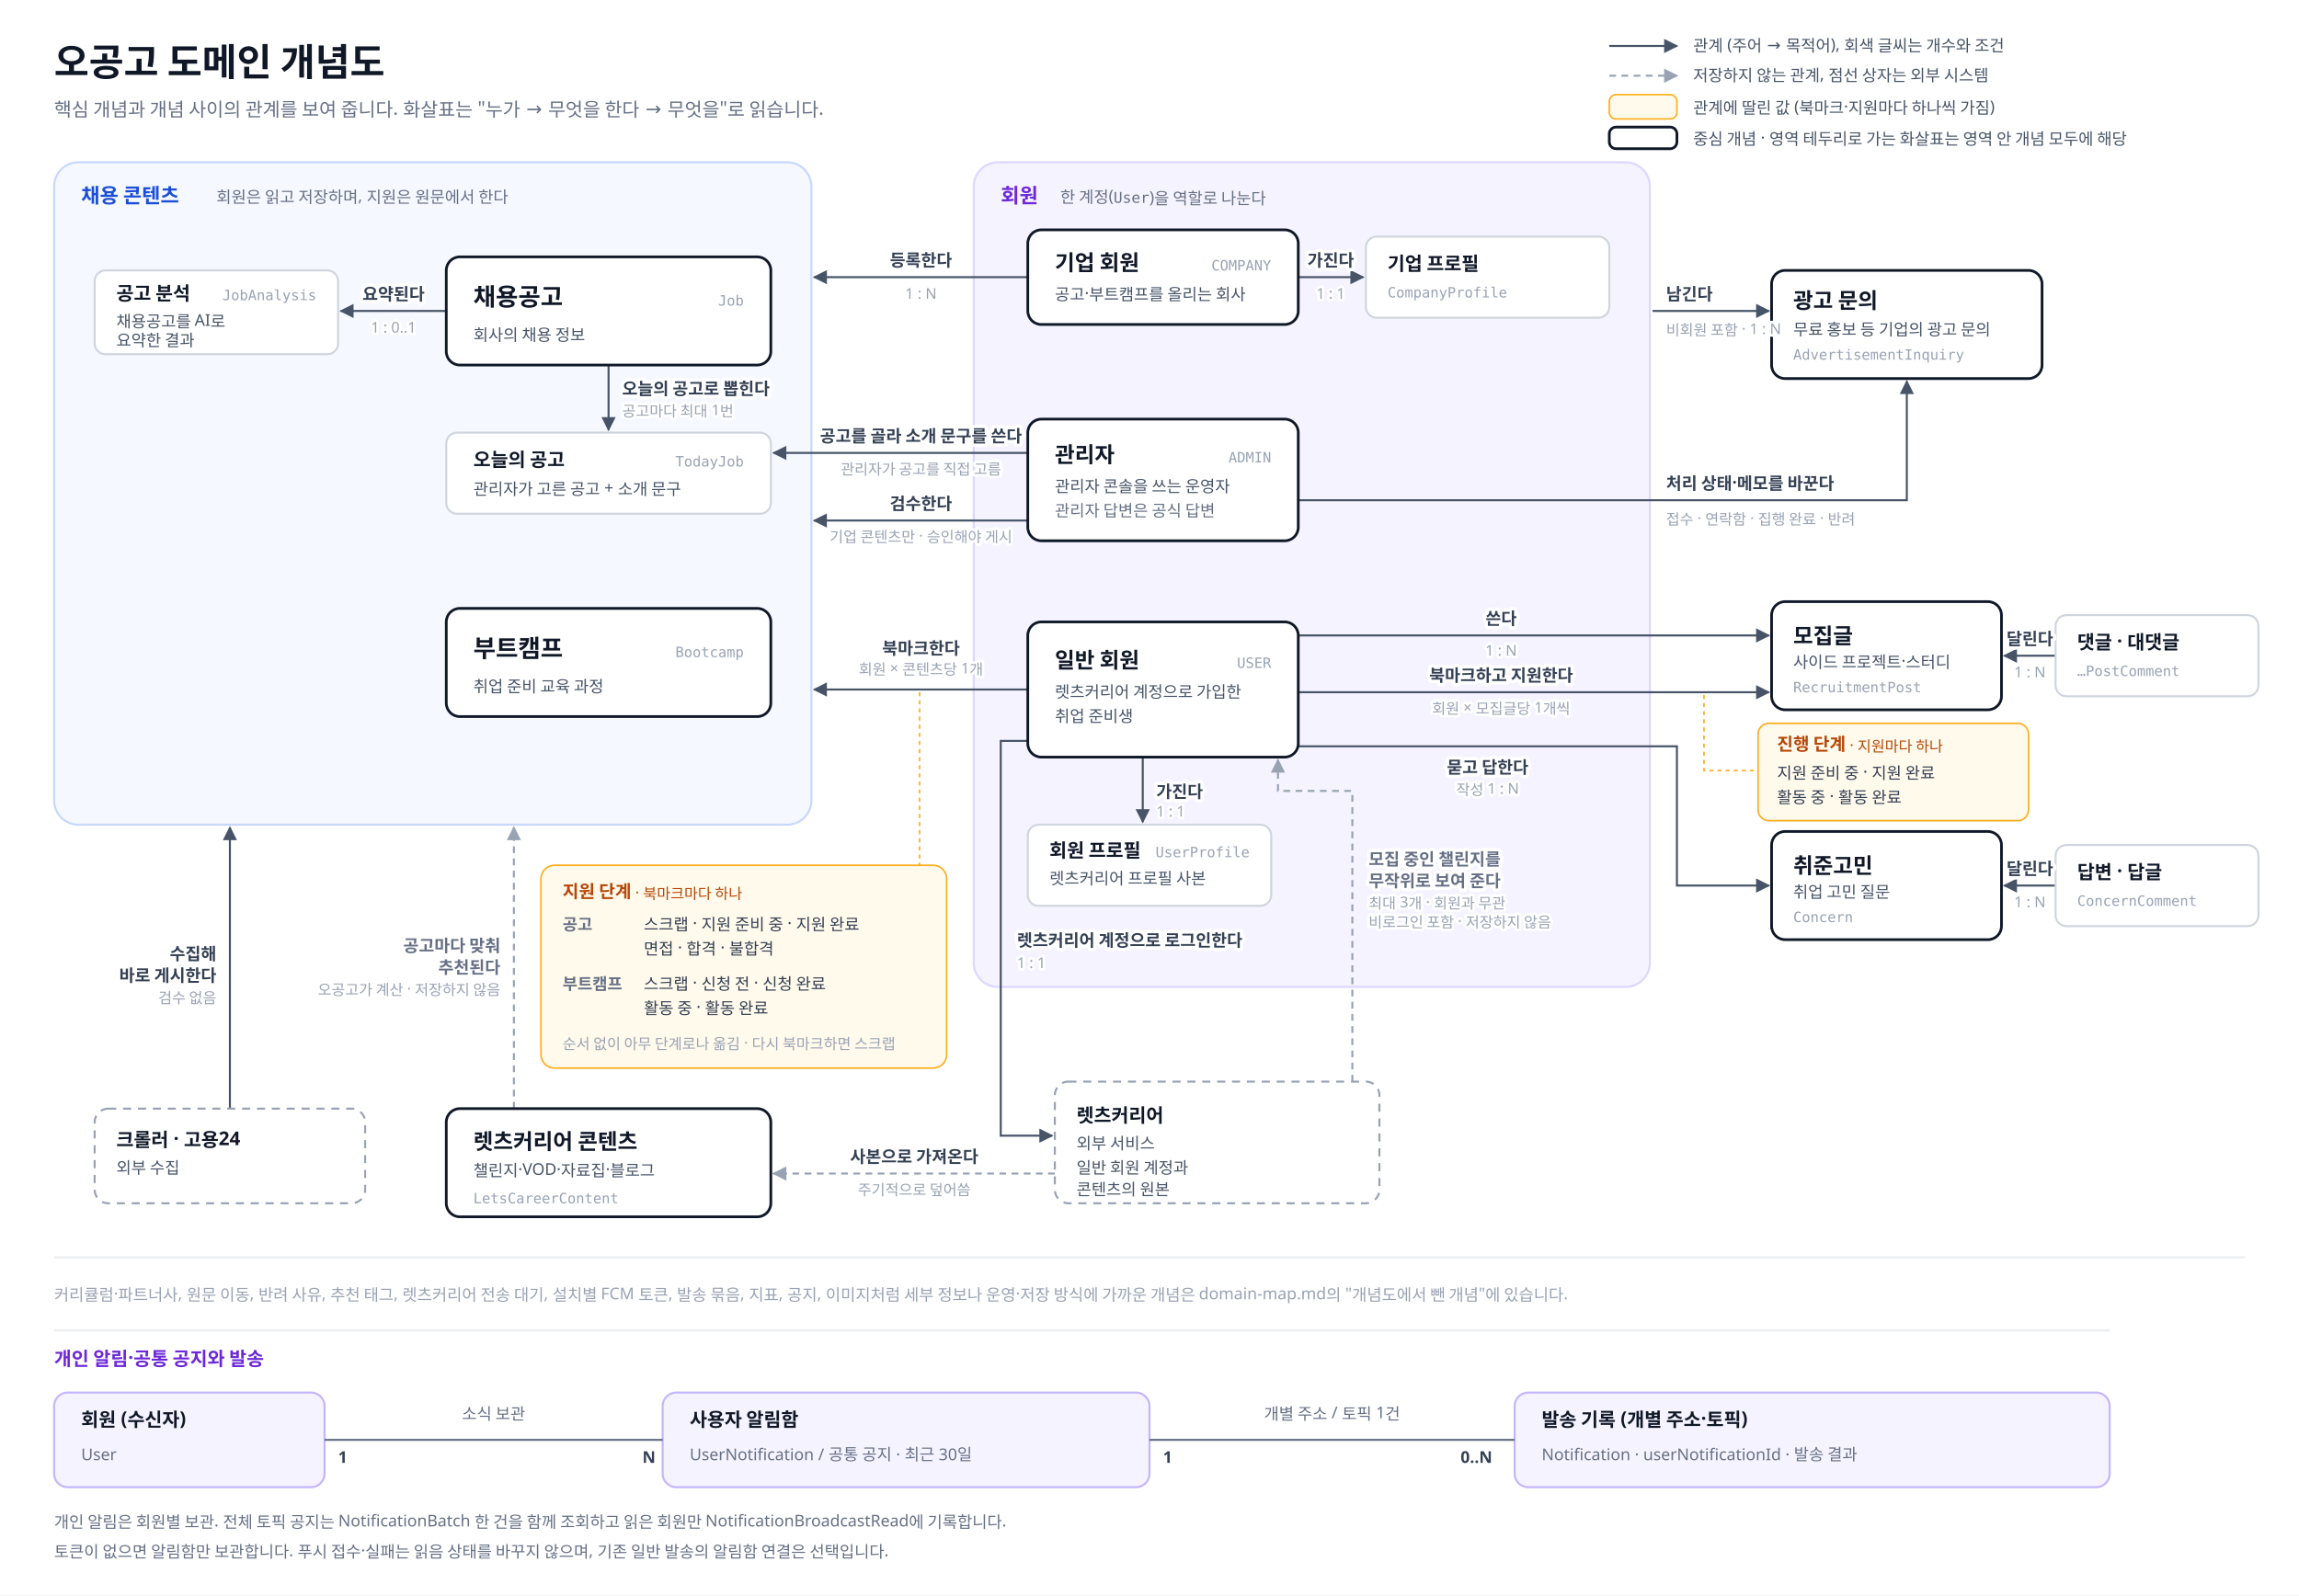
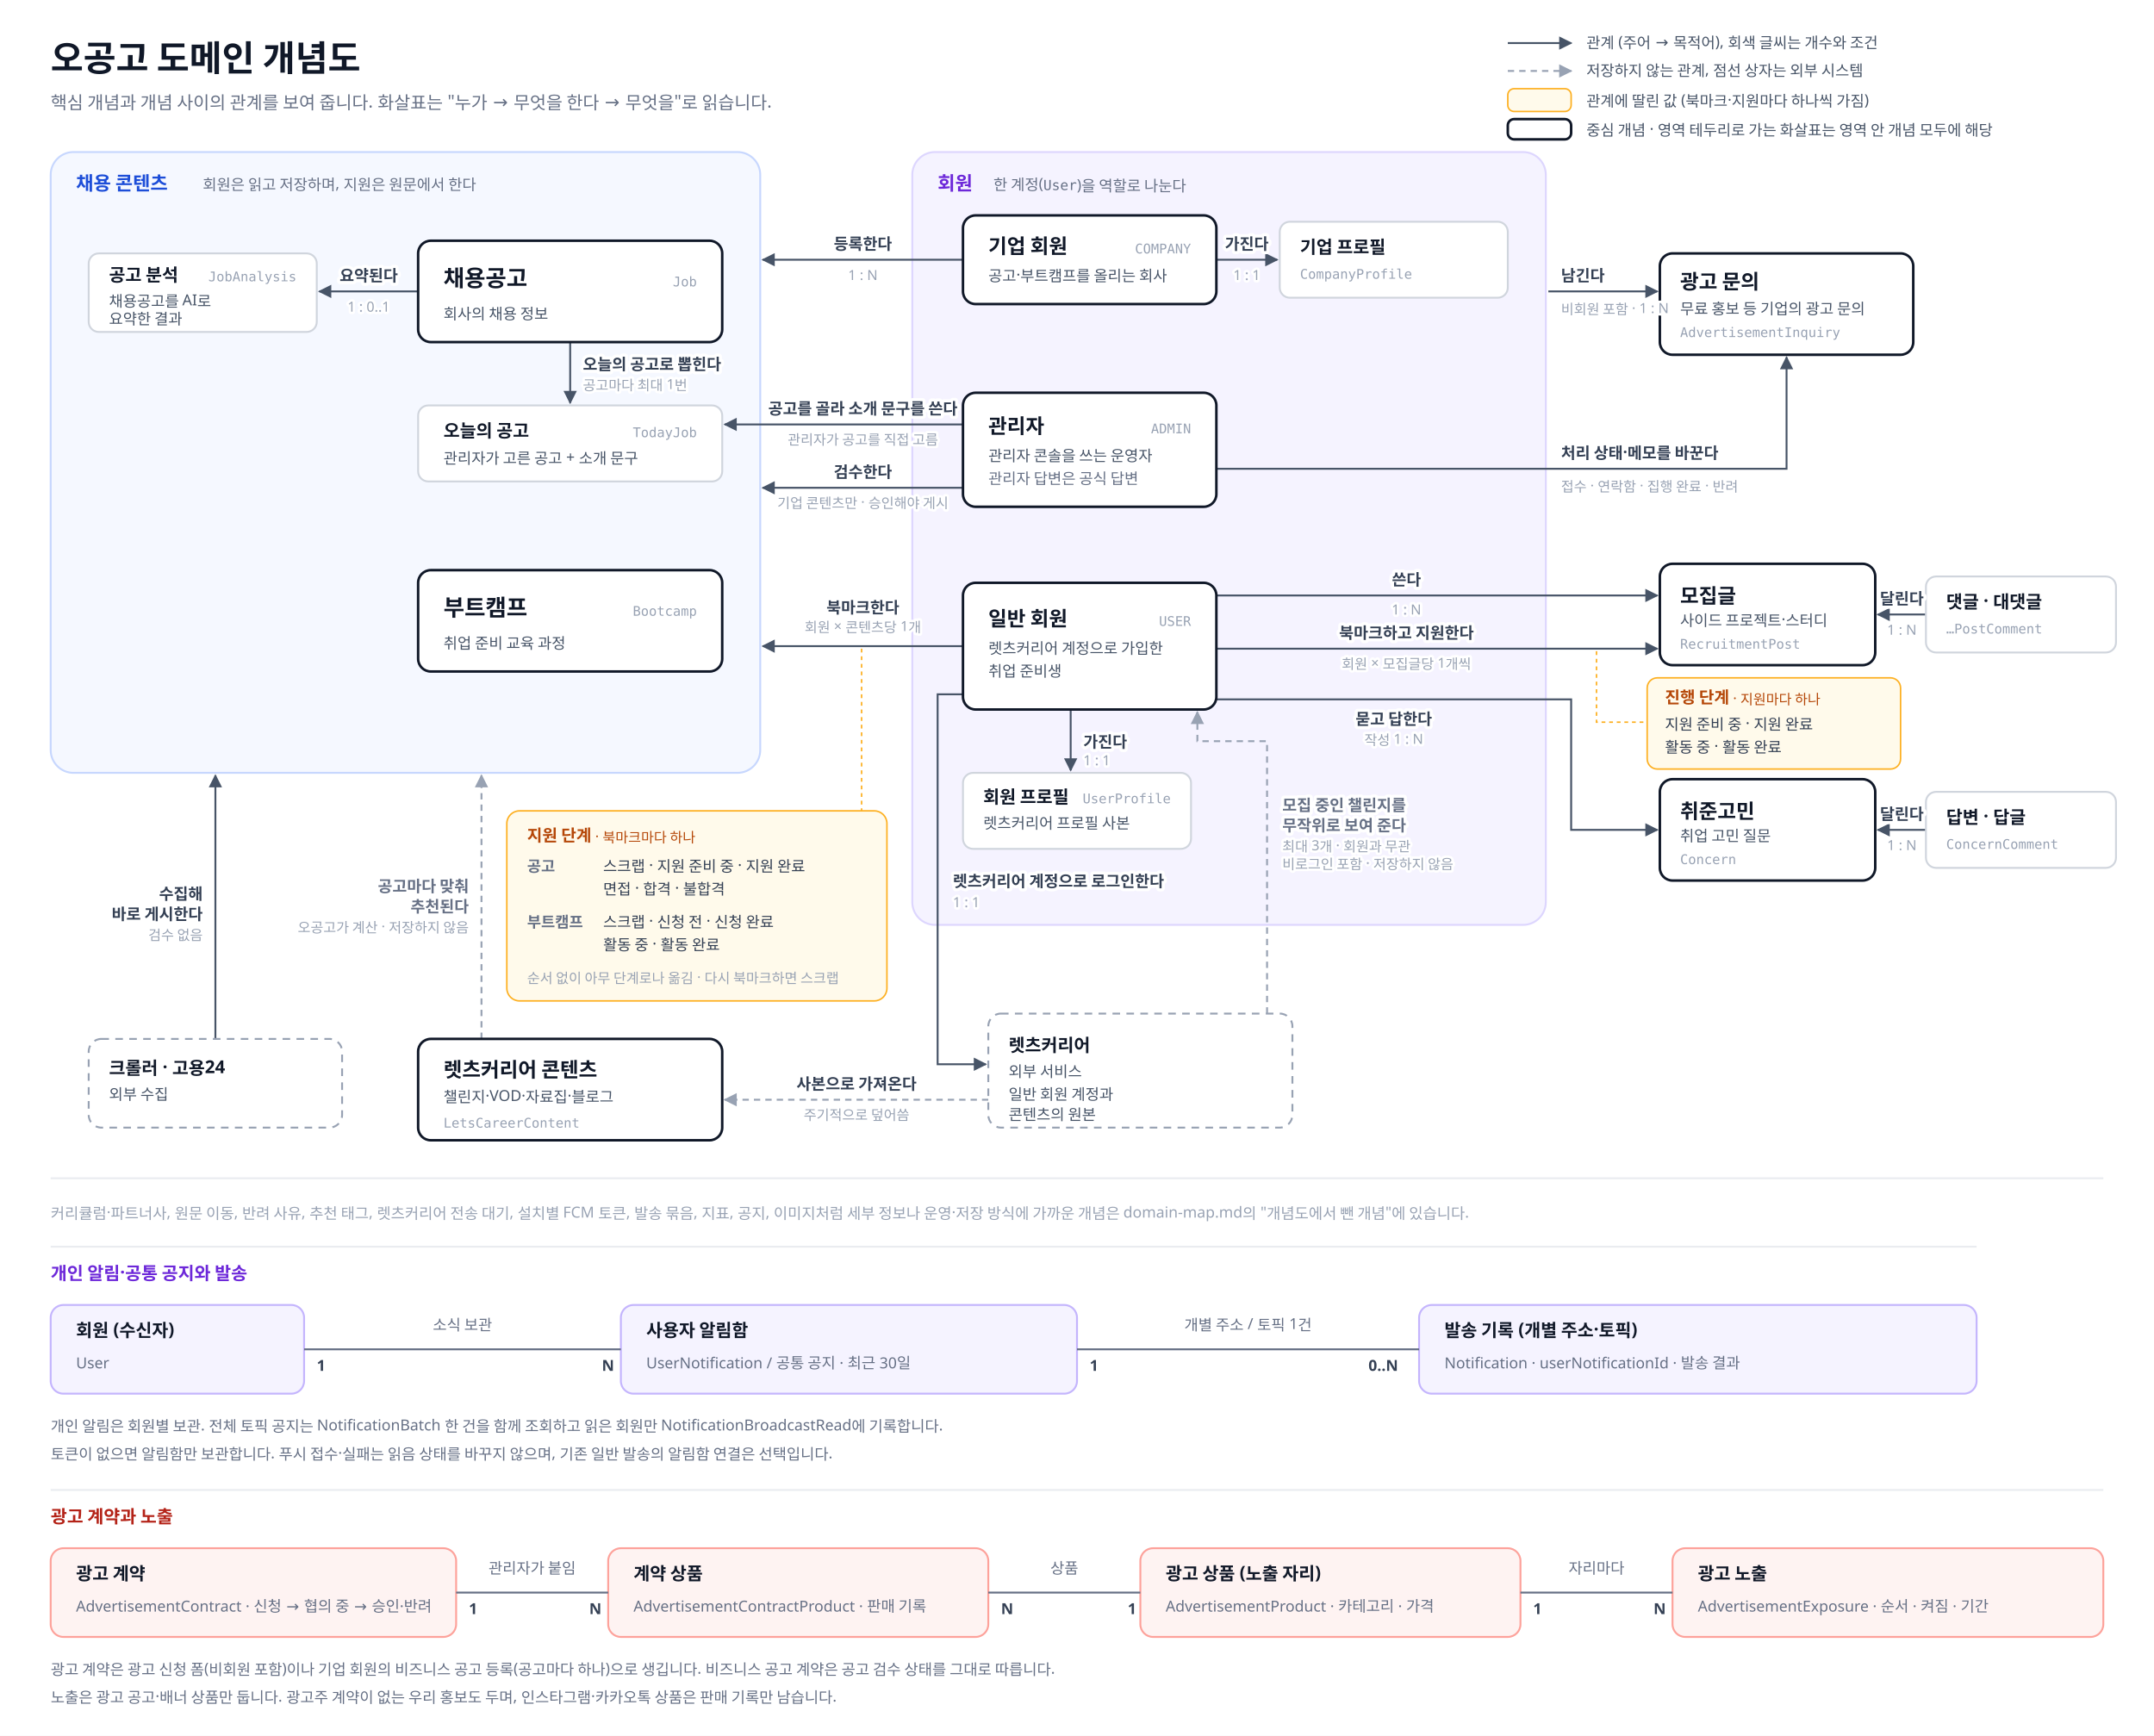
- <svg xmlns="http://www.w3.org/2000/svg" viewBox="0 0 1700 1180" width="1700" height="1180" role="img" aria-label="오공고 도메인 개념도: 기업 회원은 채용공고·부트캠프를 등록하고, 관리자는 기업 콘텐츠를 검수하고 오늘의 공고를 고르며, 일반 회원은 콘텐츠를 북마크하고 지원 단계를 관리하고 모집글·취준고민을 쓴다. 렛츠커리어 콘텐츠는 공고마다 맞춰 추천된다. 기업 담당자는 회원이 아니어도 광고 문의를 남기고, 관리자가 처리 상태와 메모를 바꾼다." font-family="Pretendard, 'Apple SD Gothic Neo', 'Noto Sans KR', 'Malgun Gothic', sans-serif">
+ <svg xmlns="http://www.w3.org/2000/svg" viewBox="0 0 1700 1370" width="1700" height="1370" role="img" aria-label="오공고 도메인 개념도: 기업 회원은 채용공고·부트캠프를 등록하고, 관리자는 기업 콘텐츠를 검수하고 오늘의 공고를 고르며, 일반 회원은 콘텐츠를 북마크하고 지원 단계를 관리하고 모집글·취준고민을 쓴다. 렛츠커리어 콘텐츠는 공고마다 맞춰 추천된다. 기업 담당자는 회원이 아니어도 광고 문의를 남기고, 관리자가 처리 상태와 메모를 바꾼다. 광고 계약은 신청 폼이나 비즈니스 공고 등록으로 생기고, 관리자가 계약에 광고 상품을 붙이며, 광고 상품 자리마다 노출 설정을 둔다." font-family="Pretendard, 'Apple SD Gothic Neo', 'Noto Sans KR', 'Malgun Gothic', sans-serif">
  <defs>
    <marker id="arrow" viewBox="0 0 10 10" refX="9" refY="5" markerWidth="7" markerHeight="7" orient="auto-start-reverse">
      <path d="M0,0 L10,5 L0,10 z" fill="#475467" />
    </marker>
    <marker id="arrow-muted" viewBox="0 0 10 10" refX="9" refY="5" markerWidth="7" markerHeight="7" orient="auto-start-reverse">
      <path d="M0,0 L10,5 L0,10 z" fill="#98a2b3" />
    </marker>
  </defs>
-   <rect width="1700" height="1180" fill="#ffffff" />
+   <rect width="1700" height="1370" fill="#ffffff" />
  <text x="40" y="56" font-size="28" font-weight="800" fill="#101828">오공고 도메인 개념도</text>
  <text x="40" y="86" font-size="14" fill="#667085">핵심 개념과 개념 사이의 관계를 보여 줍니다. 화살표는 "누가 → 무엇을 한다 → 무엇을"로 읽습니다.</text>
  <g font-size="12" fill="#475467">
    <line x1="1190" y1="34" x2="1240" y2="34" stroke="#475467" stroke-width="1.5" marker-end="url(#arrow)" />
    <text x="1252" y="38">관계 (주어 → 목적어), 회색 글씨는 개수와 조건</text>
    <line x1="1190" y1="56" x2="1240" y2="56" stroke="#98a2b3" stroke-width="1.5" stroke-dasharray="5 4" marker-end="url(#arrow-muted)" />
    <text x="1252" y="60">저장하지 않는 관계, 점선 상자는 외부 시스템</text>
    <rect x="1190" y="70" width="50" height="18" rx="5" fill="#fffaeb" stroke="#fdb022" stroke-width="1.2" />
    <text x="1252" y="84">관계에 딸린 값 (북마크·지원마다 하나씩 가짐)</text>
    <rect x="1190" y="94" width="50" height="16" rx="5" fill="#ffffff" stroke="#101828" stroke-width="2" />
    <text x="1252" y="107">중심 개념 · 영역 테두리로 가는 화살표는 영역 안 개념 모두에 해당</text>
  </g>
  <rect x="40" y="120" width="560" height="490" rx="18" fill="#f5f8ff" stroke="#c7d7fe" stroke-width="1.5" />
  <text x="60" y="150" font-size="15" font-weight="800" fill="#1d4ed8">채용 콘텐츠</text>
  <text x="160" y="150" font-size="12" fill="#667085">회원은 읽고 저장하며, 지원은 원문에서 한다</text>
  <rect x="720" y="120" width="500" height="610" rx="18" fill="#f5f3ff" stroke="#ddd6fe" stroke-width="1.5" />
  <text x="740" y="150" font-size="15" font-weight="800" fill="#6d28d9">회원</text>
  <text x="784" y="150" font-size="12" fill="#667085">한 계정(<tspan font-family="'SF Mono', Menlo, Consolas, monospace" font-size="11">User</tspan>)을 역할로 나눈다</text>
  <g fill="none" stroke="#475467" stroke-width="1.5">
    <line x1="330" y1="230" x2="252" y2="230" marker-end="url(#arrow)" />
    <line x1="450" y1="270" x2="450" y2="318" marker-end="url(#arrow)" />
    <line x1="760" y1="205" x2="602" y2="205" marker-end="url(#arrow)" />
    <line x1="760" y1="335" x2="572" y2="335" marker-end="url(#arrow)" />
    <line x1="760" y1="385" x2="602" y2="385" marker-end="url(#arrow)" />
    <line x1="760" y1="510" x2="602" y2="510" marker-end="url(#arrow)" />
    <line x1="960" y1="205" x2="1008" y2="205" marker-end="url(#arrow)" />
    <line x1="845" y1="560" x2="845" y2="608" marker-end="url(#arrow)" />
    <line x1="960" y1="470" x2="1308" y2="470" marker-end="url(#arrow)" />
    <line x1="960" y1="512" x2="1308" y2="512" marker-end="url(#arrow)" />
    <path d="M960,552 H1240 V655 H1308" marker-end="url(#arrow)" />
    <line x1="1520" y1="485" x2="1482" y2="485" marker-end="url(#arrow)" />
    <line x1="1520" y1="655" x2="1482" y2="655" marker-end="url(#arrow)" />
    <line x1="170" y1="820" x2="170" y2="612" marker-end="url(#arrow)" />
    <path d="M760,548 H740 V840 H778" marker-end="url(#arrow)" />
    <line x1="1222" y1="230" x2="1308" y2="230" marker-end="url(#arrow)" />
    <path d="M960,370 H1410 V282" marker-end="url(#arrow)" />
  </g>
  <g fill="none" stroke="#98a2b3" stroke-width="1.5" stroke-dasharray="5 4">
    <line x1="380" y1="820" x2="380" y2="612" marker-end="url(#arrow-muted)" />
    <path d="M1000,800 V585 H945 V562" marker-end="url(#arrow-muted)" />
    <line x1="780" y1="868" x2="572" y2="868" marker-end="url(#arrow-muted)" />
  </g>
  <g fill="none" stroke="#fdb022" stroke-width="1.2" stroke-dasharray="3 3">
    <line x1="680" y1="512" x2="680" y2="640" />
    <path d="M1260,514 V570 H1300" />
  </g>
  <g fill="#ffffff" stroke="#d0d5dd" stroke-width="1.5">
    <rect x="70" y="200" width="180" height="62" rx="8" />
    <rect x="330" y="320" width="240" height="60" rx="8" />
    <rect x="1010" y="175" width="180" height="60" rx="8" />
    <rect x="760" y="610" width="180" height="60" rx="8" />
    <rect x="1520" y="455" width="150" height="60" rx="8" />
    <rect x="1520" y="625" width="150" height="60" rx="8" />
  </g>
  <g fill="#ffffff" stroke="#101828" stroke-width="2">
    <rect x="330" y="190" width="240" height="80" rx="10" />
    <rect x="330" y="450" width="240" height="80" rx="10" />
    <rect x="760" y="170" width="200" height="70" rx="10" />
    <rect x="760" y="310" width="200" height="90" rx="10" />
    <rect x="760" y="460" width="200" height="100" rx="10" />
    <rect x="1310" y="445" width="170" height="80" rx="10" />
    <rect x="1310" y="615" width="170" height="80" rx="10" />
    <rect x="330" y="820" width="240" height="80" rx="10" />
    <rect x="1310" y="200" width="200" height="80" rx="10" />
  </g>
  <g fill="#ffffff" stroke="#98a2b3" stroke-width="1.5" stroke-dasharray="6 5">
    <rect x="70" y="820" width="200" height="70" rx="10" />
    <rect x="780" y="800" width="240" height="90" rx="10" />
  </g>
  <g fill="#fffaeb" stroke="#fdb022" stroke-width="1.2">
    <rect x="400" y="640" width="300" height="150" rx="10" />
    <rect x="1300" y="535" width="200" height="72" rx="8" />
  </g>
  <g font-weight="700" fill="#101828">
    <text x="350" y="226" font-size="18">채용공고</text>
    <text x="350" y="486" font-size="18">부트캠프</text>
    <text x="780" y="200" font-size="16">기업 회원</text>
    <text x="780" y="342" font-size="16">관리자</text>
    <text x="780" y="494" font-size="16">일반 회원</text>
    <text x="1326" y="476" font-size="16">모집글</text>
    <text x="1326" y="646" font-size="16">취준고민</text>
    <text x="350" y="850" font-size="16">렛츠커리어 콘텐츠</text>
    <text x="1326" y="228" font-size="16">광고 문의</text>
    <g font-size="14">
      <text x="86" y="222">공고 분석</text>
      <text x="350" y="345">오늘의 공고</text>
      <text x="1026" y="200">기업 프로필</text>
      <text x="776" y="634">회원 프로필</text>
      <text x="1536" y="480">댓글 · 대댓글</text>
      <text x="1536" y="650">답변 · 답글</text>
      <text x="86" y="848">크롤러 · 고용24</text>
      <text x="796" y="830">렛츠커리어</text>
    </g>
  </g>
  <g font-family="'SF Mono', Menlo, Consolas, monospace" font-size="10.5" fill="#98a2b3">
    <text x="550" y="226" text-anchor="end">Job</text>
    <text x="550" y="486" text-anchor="end">Bootcamp</text>
    <text x="234" y="222" text-anchor="end">JobAnalysis</text>
    <text x="550" y="345" text-anchor="end">TodayJob</text>
    <text x="940" y="200" text-anchor="end">COMPANY</text>
    <text x="940" y="342" text-anchor="end">ADMIN</text>
    <text x="940" y="494" text-anchor="end">USER</text>
    <text x="1026" y="220">CompanyProfile</text>
    <text x="924" y="634" text-anchor="end">UserProfile</text>
    <text x="1326" y="512">RecruitmentPost</text>
    <text x="1326" y="682">Concern</text>
    <text x="1536" y="500">…PostComment</text>
    <text x="1536" y="670">ConcernComment</text>
    <text x="350" y="890">LetsCareerContent</text>
    <text x="1326" y="266">AdvertisementInquiry</text>
  </g>
  <g font-size="12" fill="#475467">
    <text x="86" y="242">채용공고를 AI로</text>
    <text x="86" y="256">요약한 결과</text>
    <text x="350" y="252">회사의 채용 정보</text>
    <text x="350" y="512">취업 준비 교육 과정</text>
    <text x="350" y="366">관리자가 고른 공고 + 소개 문구</text>
    <text x="780" y="222">공고·부트캠프를 올리는 회사</text>
    <text x="780" y="364">관리자 콘솔을 쓰는 운영자</text>
    <text x="780" y="382" fill="#667085">관리자 답변은 공식 답변</text>
    <text x="780" y="516">렛츠커리어 계정으로 가입한</text>
    <text x="780" y="534">취업 준비생</text>
    <text x="776" y="654">렛츠커리어 프로필 사본</text>
    <text x="1326" y="494">사이드 프로젝트·스터디</text>
    <text x="1326" y="664">취업 고민 질문</text>
    <text x="350" y="870">챌린지·VOD·자료집·블로그</text>
    <text x="1326" y="248">무료 홍보 등 기업의 광고 문의</text>
    <text x="86" y="868">외부 수집</text>
    <text x="796" y="850">외부 서비스</text>
    <text x="796" y="868">일반 회원 계정과</text>
    <text x="796" y="884">콘텐츠의 원본</text>
  </g>
  <g font-size="12" fill="#344054">
    <text x="416" y="664" font-size="13" font-weight="800" fill="#b54708">지원 단계 <tspan font-size="11" font-weight="400" fill="#b54708">· 북마크마다 하나</tspan>
    </text>
    <text x="416" y="688" font-weight="700" fill="#667085">공고</text>
    <text x="476" y="688">스크랩 · 지원 준비 중 · 지원 완료</text>
    <text x="476" y="706">면접 · 합격 · 불합격</text>
    <text x="416" y="732" font-weight="700" fill="#667085">부트캠프</text>
    <text x="476" y="732">스크랩 · 신청 전 · 신청 완료</text>
    <text x="476" y="750">활동 중 · 활동 완료</text>
    <text x="416" y="776" font-size="11" fill="#98a2b3">순서 없이 아무 단계로나 옮김 · 다시 북마크하면 스크랩</text>
    <text x="1314" y="555" font-size="13" font-weight="800" fill="#b54708">진행 단계 <tspan font-size="11" font-weight="400" fill="#b54708">· 지원마다 하나</tspan>
    </text>
    <text x="1314" y="576">지원 준비 중 · 지원 완료</text>
    <text x="1314" y="594">활동 중 · 활동 완료</text>
  </g>
  <g font-size="12.5" font-weight="700" fill="#344054" text-anchor="middle" paint-order="stroke" stroke="#ffffff" stroke-width="5" stroke-linejoin="round">
    <text x="291" y="222">요약된다</text>
    <text x="681" y="197">등록한다</text>
    <text x="681" y="327">공고를 골라 소개 문구를 쓴다</text>
    <text x="681" y="377">검수한다</text>
    <text x="681" y="484">북마크한다</text>
    <text x="984" y="197">가진다</text>
    <text x="1110" y="462">쓴다</text>
    <text x="1110" y="504">북마크하고 지원한다</text>
    <text x="1100" y="572">묻고 답한다</text>
    <text x="1501" y="477">달린다</text>
    <text x="1501" y="647">달린다</text>
  </g>
  <g font-size="12.5" font-weight="700" fill="#344054" paint-order="stroke" stroke="#ffffff" stroke-width="5" stroke-linejoin="round">
    <text x="460" y="292">오늘의 공고로 뽑힌다</text>
    <text x="855" y="590">가진다</text>
    <text x="160" y="710" text-anchor="end">수집해</text>
    <text x="160" y="726" text-anchor="end">바로 게시한다</text>
    <text x="752" y="700">렛츠커리어 계정으로 로그인한다</text>
    <text x="1232" y="222">남긴다</text>
    <text x="1232" y="362">처리 상태·메모를 바꾼다</text>
    <text x="676" y="860" text-anchor="middle">사본으로 가져온다</text>
  </g>
  <g font-size="12.5" font-weight="700" fill="#667085" paint-order="stroke" stroke="#ffffff" stroke-width="5" stroke-linejoin="round">
    <text x="370" y="704" text-anchor="end">공고마다 맞춰</text>
    <text x="370" y="720" text-anchor="end">추천된다</text>
    <text x="1012" y="640">모집 중인 챌린지를</text>
    <text x="1012" y="656">무작위로 보여 준다</text>
  </g>
  <g font-size="11" fill="#98a2b3" paint-order="stroke" stroke="#ffffff" stroke-width="4" stroke-linejoin="round">
    <text x="291" y="246" text-anchor="middle">1 : 0..1</text>
    <text x="460" y="308">공고마다 최대 1번</text>
    <text x="681" y="221" text-anchor="middle">1 : N</text>
    <text x="681" y="351" text-anchor="middle">관리자가 공고를 직접 고름</text>
    <text x="681" y="401" text-anchor="middle">기업 콘텐츠만 · 승인해야 게시</text>
    <text x="681" y="499" text-anchor="middle">회원 × 콘텐츠당 1개</text>
    <text x="984" y="221" text-anchor="middle">1 : 1</text>
    <text x="1110" y="485" text-anchor="middle">1 : N</text>
    <text x="1110" y="528" text-anchor="middle">회원 × 모집글당 1개씩</text>
    <text x="1100" y="588" text-anchor="middle">작성 1 : N</text>
    <text x="1501" y="501" text-anchor="middle">1 : N</text>
    <text x="1501" y="671" text-anchor="middle">1 : N</text>
    <text x="855" y="604">1 : 1</text>
    <text x="752" y="716">1 : 1</text>
    <text x="370" y="736" text-anchor="end">오공고가 계산 · 저장하지 않음</text>
    <text x="1012" y="672">최대 3개 · 회원과 무관</text>
    <text x="1012" y="686">비로그인 포함 · 저장하지 않음</text>
    <text x="160" y="742" text-anchor="end">검수 없음</text>
    <text x="676" y="884" text-anchor="middle">주기적으로 덮어씀</text>
    <text x="1232" y="248">비회원 포함 · 1 : N</text>
    <text x="1232" y="388">접수 · 연락함 · 집행 완료 · 반려</text>
  </g>
  <line x1="40" y1="930" x2="1660" y2="930" stroke="#eaecf0" stroke-width="1.5" />
  <text x="40" y="962" font-size="12" fill="#98a2b3">커리큘럼·파트너사, 원문 이동, 반려 사유, 추천 태그, 렛츠커리어 전송 대기, 설치별 FCM 토큰, 발송 묶음, 지표, 공지, 이미지처럼 세부 정보나 운영·저장 방식에 가까운 개념은 domain-map.md의 "개념도에서 뺀 개념"에 있습니다.</text>
  <line x1="40" y1="984" x2="1560" y2="984" stroke="#eaecf0" stroke-width="1.5" />
  <text x="40" y="1010" font-size="14" font-weight="800" fill="#6d28d9">개인 알림·공통 공지와 발송</text>
  <g fill="#f5f3ff" stroke="#c4b5fd" stroke-width="1.5">
    <rect x="40" y="1030" width="200" height="70" rx="10" />
    <rect x="490" y="1030" width="360" height="70" rx="10" />
    <rect x="1120" y="1030" width="440" height="70" rx="10" />
  </g>
  <g fill="none" stroke="#667085" stroke-width="1.5">
    <line x1="240" y1="1065" x2="490" y2="1065" />
    <line x1="850" y1="1065" x2="1120" y2="1065" />
  </g>
  <g font-size="14" font-weight="700" fill="#101828">
    <text x="60" y="1055">회원 (수신자)</text>
    <text x="510" y="1055">사용자 알림함</text>
    <text x="1140" y="1055">발송 기록 (개별 주소·토픽)</text>
  </g>
  <g font-size="12" fill="#667085">
    <text x="60" y="1080">User</text>
    <text x="510" y="1080">UserNotification / 공통 공지 · 최근 30일</text>
    <text x="1140" y="1080">Notification · userNotificationId · 발송 결과</text>
    <text x="365" y="1050" text-anchor="middle">소식 보관</text>
    <text x="985" y="1050" text-anchor="middle">개별 주소 / 토픽 1건</text>
    <text x="40" y="1130">개인 알림은 회원별 보관. 전체 토픽 공지는 NotificationBatch 한 건을 함께 조회하고 읽은 회원만 NotificationBroadcastRead에 기록합니다.</text>
    <text x="40" y="1152">토큰이 없으면 알림함만 보관합니다. 푸시 접수·실패는 읽음 상태를 바꾸지 않으며, 기존 일반 발송의 알림함 연결은 선택입니다.</text>
  </g>
  <g font-size="12" font-weight="800" fill="#344054">
    <text x="250" y="1082">1</text>
    <text x="475" y="1082">N</text>
    <text x="860" y="1082">1</text>
    <text x="1080" y="1082">0..N</text>
  </g>
+   <line x1="40" y1="1176" x2="1660" y2="1176" stroke="#eaecf0" stroke-width="1.5" />
+   <text x="40" y="1202" font-size="14" font-weight="800" fill="#b42318">광고 계약과 노출</text>
+   <g fill="#fef3f2" stroke="#fda29b" stroke-width="1.5">
+     <rect x="40" y="1222" width="320" height="70" rx="10" />
+     <rect x="480" y="1222" width="300" height="70" rx="10" />
+     <rect x="900" y="1222" width="300" height="70" rx="10" />
+     <rect x="1320" y="1222" width="340" height="70" rx="10" />
+   </g>
+   <g fill="none" stroke="#667085" stroke-width="1.5">
+     <line x1="360" y1="1257" x2="480" y2="1257" />
+     <line x1="780" y1="1257" x2="900" y2="1257" />
+     <line x1="1200" y1="1257" x2="1320" y2="1257" />
+   </g>
+   <g font-size="14" font-weight="700" fill="#101828">
+     <text x="60" y="1247">광고 계약</text>
+     <text x="500" y="1247">계약 상품</text>
+     <text x="920" y="1247">광고 상품 (노출 자리)</text>
+     <text x="1340" y="1247">광고 노출</text>
+   </g>
+   <g font-size="12" fill="#667085">
+     <text x="60" y="1272">AdvertisementContract · 신청 → 협의 중 → 승인·반려</text>
+     <text x="500" y="1272">AdvertisementContractProduct · 판매 기록</text>
+     <text x="920" y="1272">AdvertisementProduct · 카테고리 · 가격</text>
+     <text x="1340" y="1272">AdvertisementExposure · 순서 · 켜짐 · 기간</text>
+     <text x="420" y="1242" text-anchor="middle">관리자가 붙임</text>
+     <text x="840" y="1242" text-anchor="middle">상품</text>
+     <text x="1260" y="1242" text-anchor="middle">자리마다</text>
+     <text x="40" y="1322">광고 계약은 광고 신청 폼(비회원 포함)이나 기업 회원의 비즈니스 공고 등록(공고마다 하나)으로 생깁니다. 비즈니스 공고 계약은 공고 검수 상태를 그대로 따릅니다.</text>
+     <text x="40" y="1344">노출은 광고 공고·배너 상품만 둡니다. 광고주 계약이 없는 우리 홍보도 두며, 인스타그램·카카오톡 상품은 판매 기록만 남습니다.</text>
+   </g>
+   <g font-size="12" font-weight="800" fill="#344054">
+     <text x="370" y="1274">1</text>
+     <text x="465" y="1274">N</text>
+     <text x="790" y="1274">N</text>
+     <text x="890" y="1274">1</text>
+     <text x="1210" y="1274">1</text>
+     <text x="1305" y="1274">N</text>
+   </g>
</svg>
